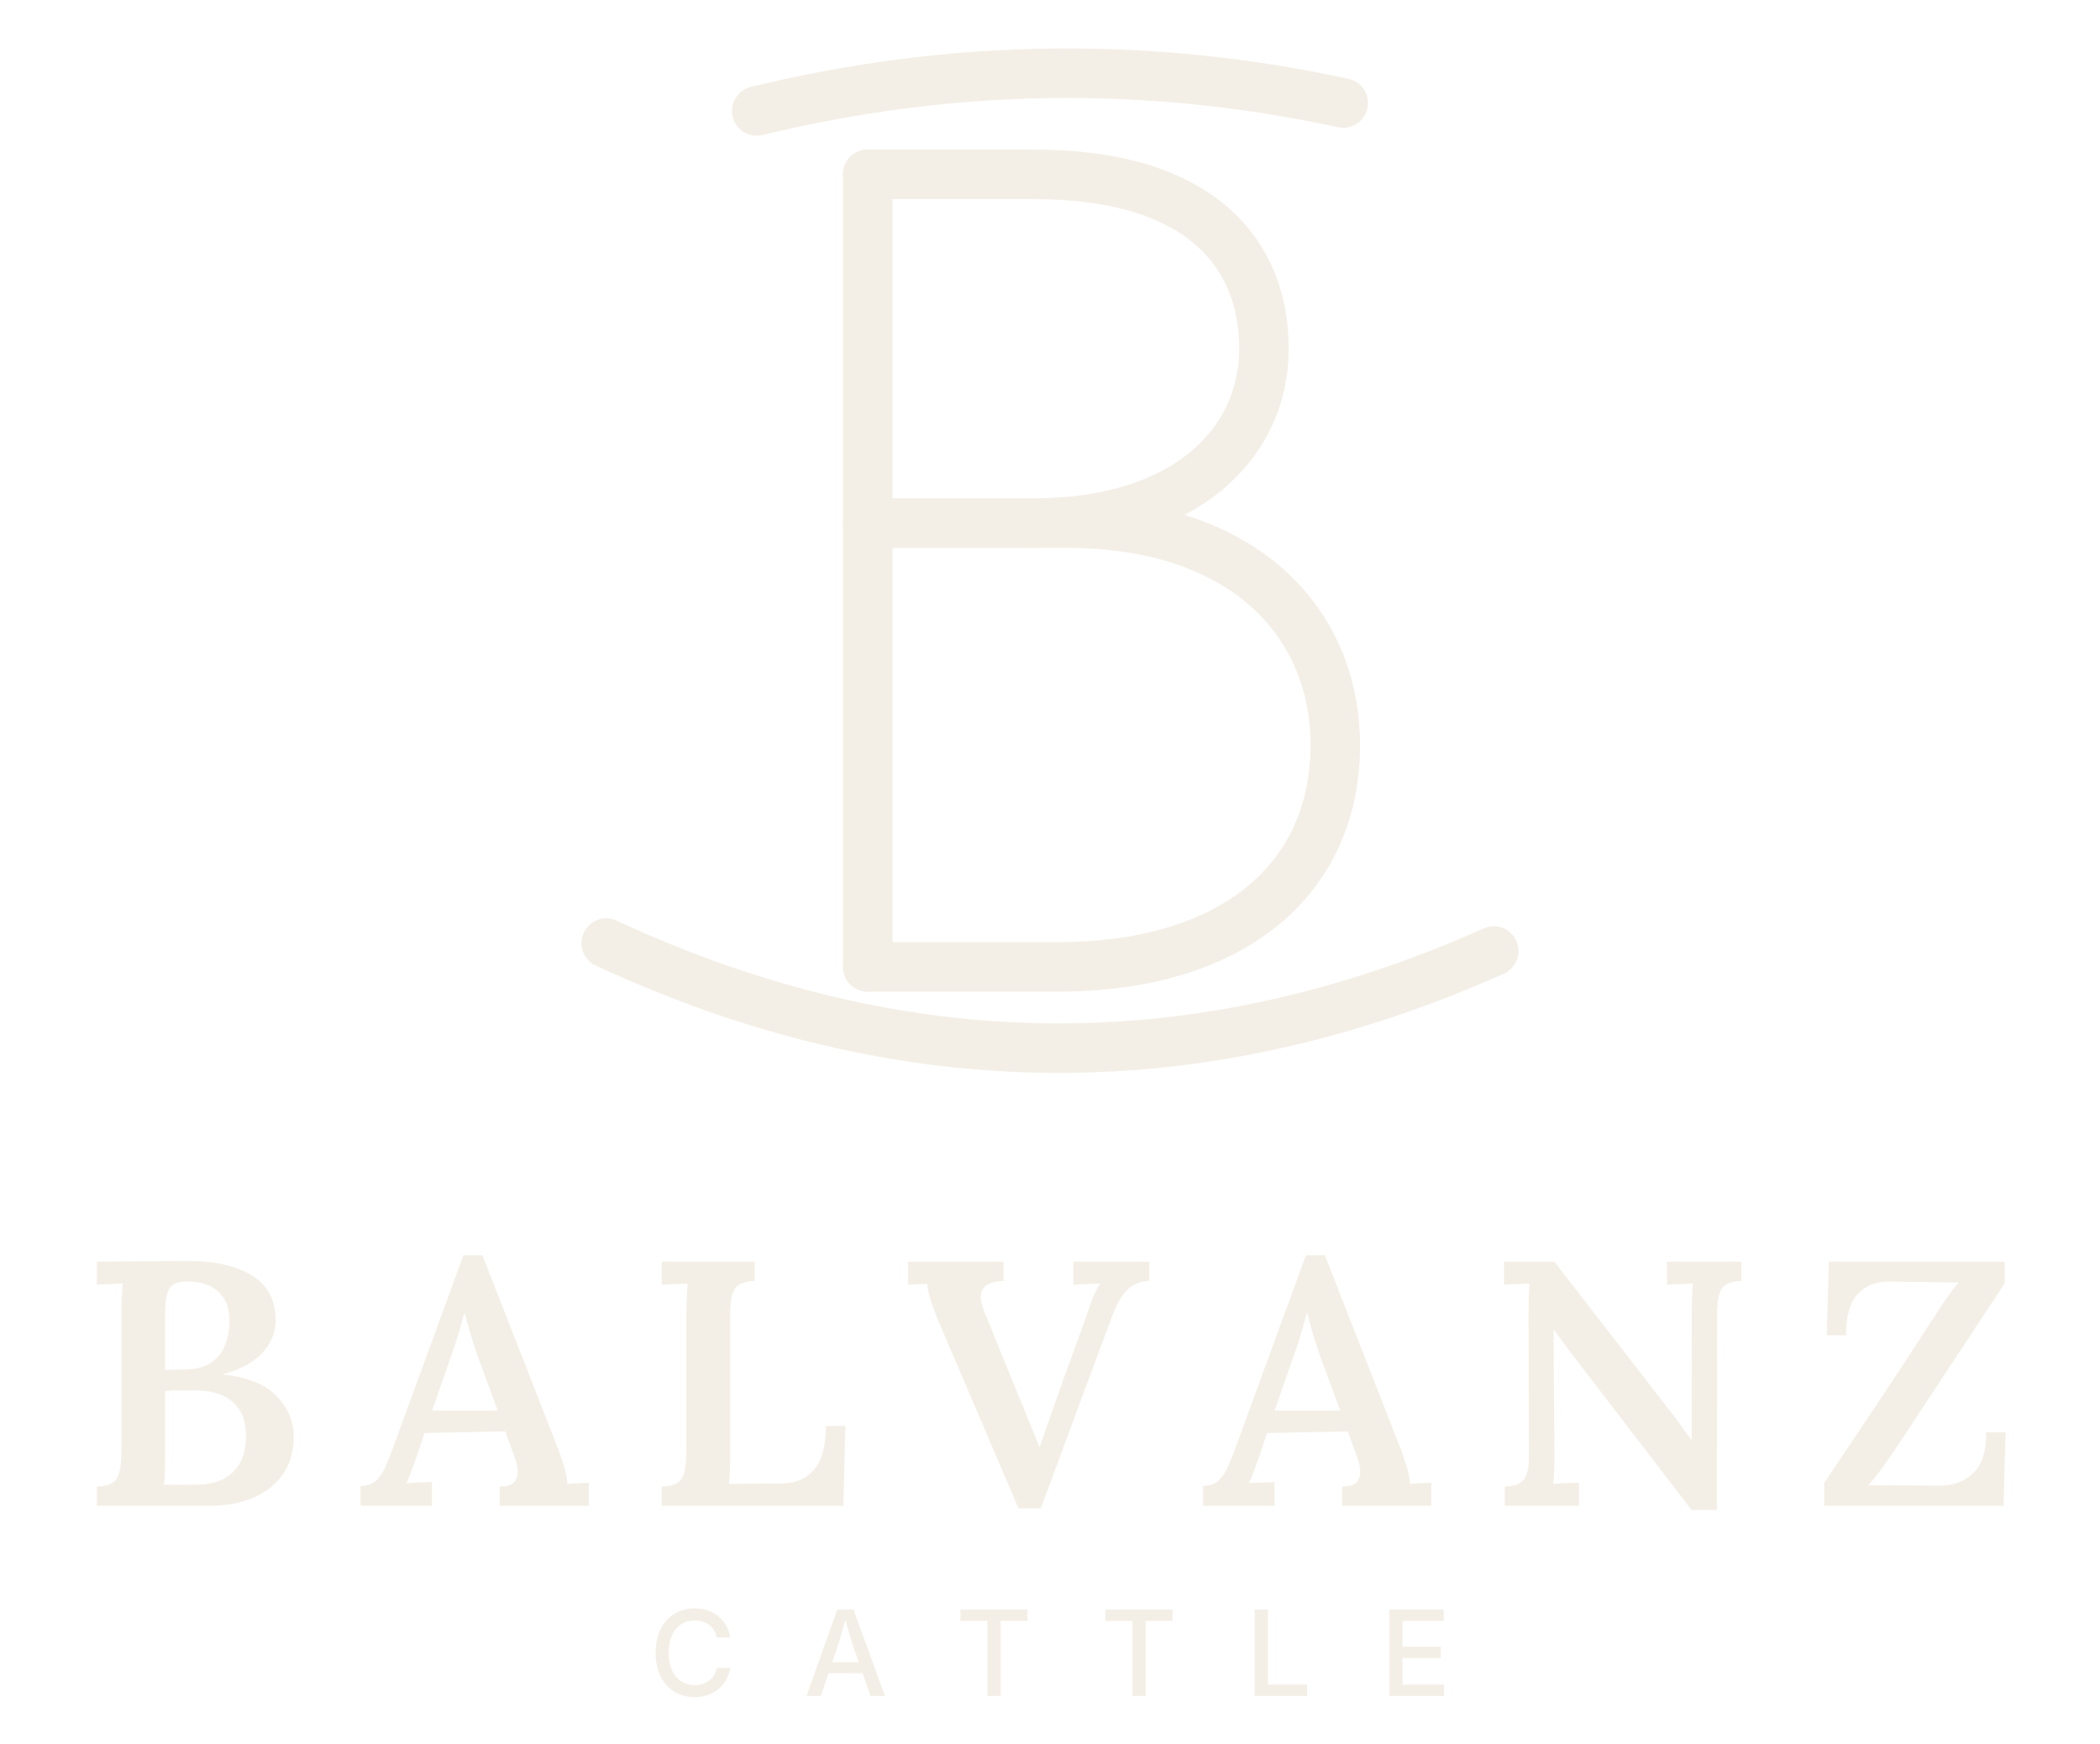
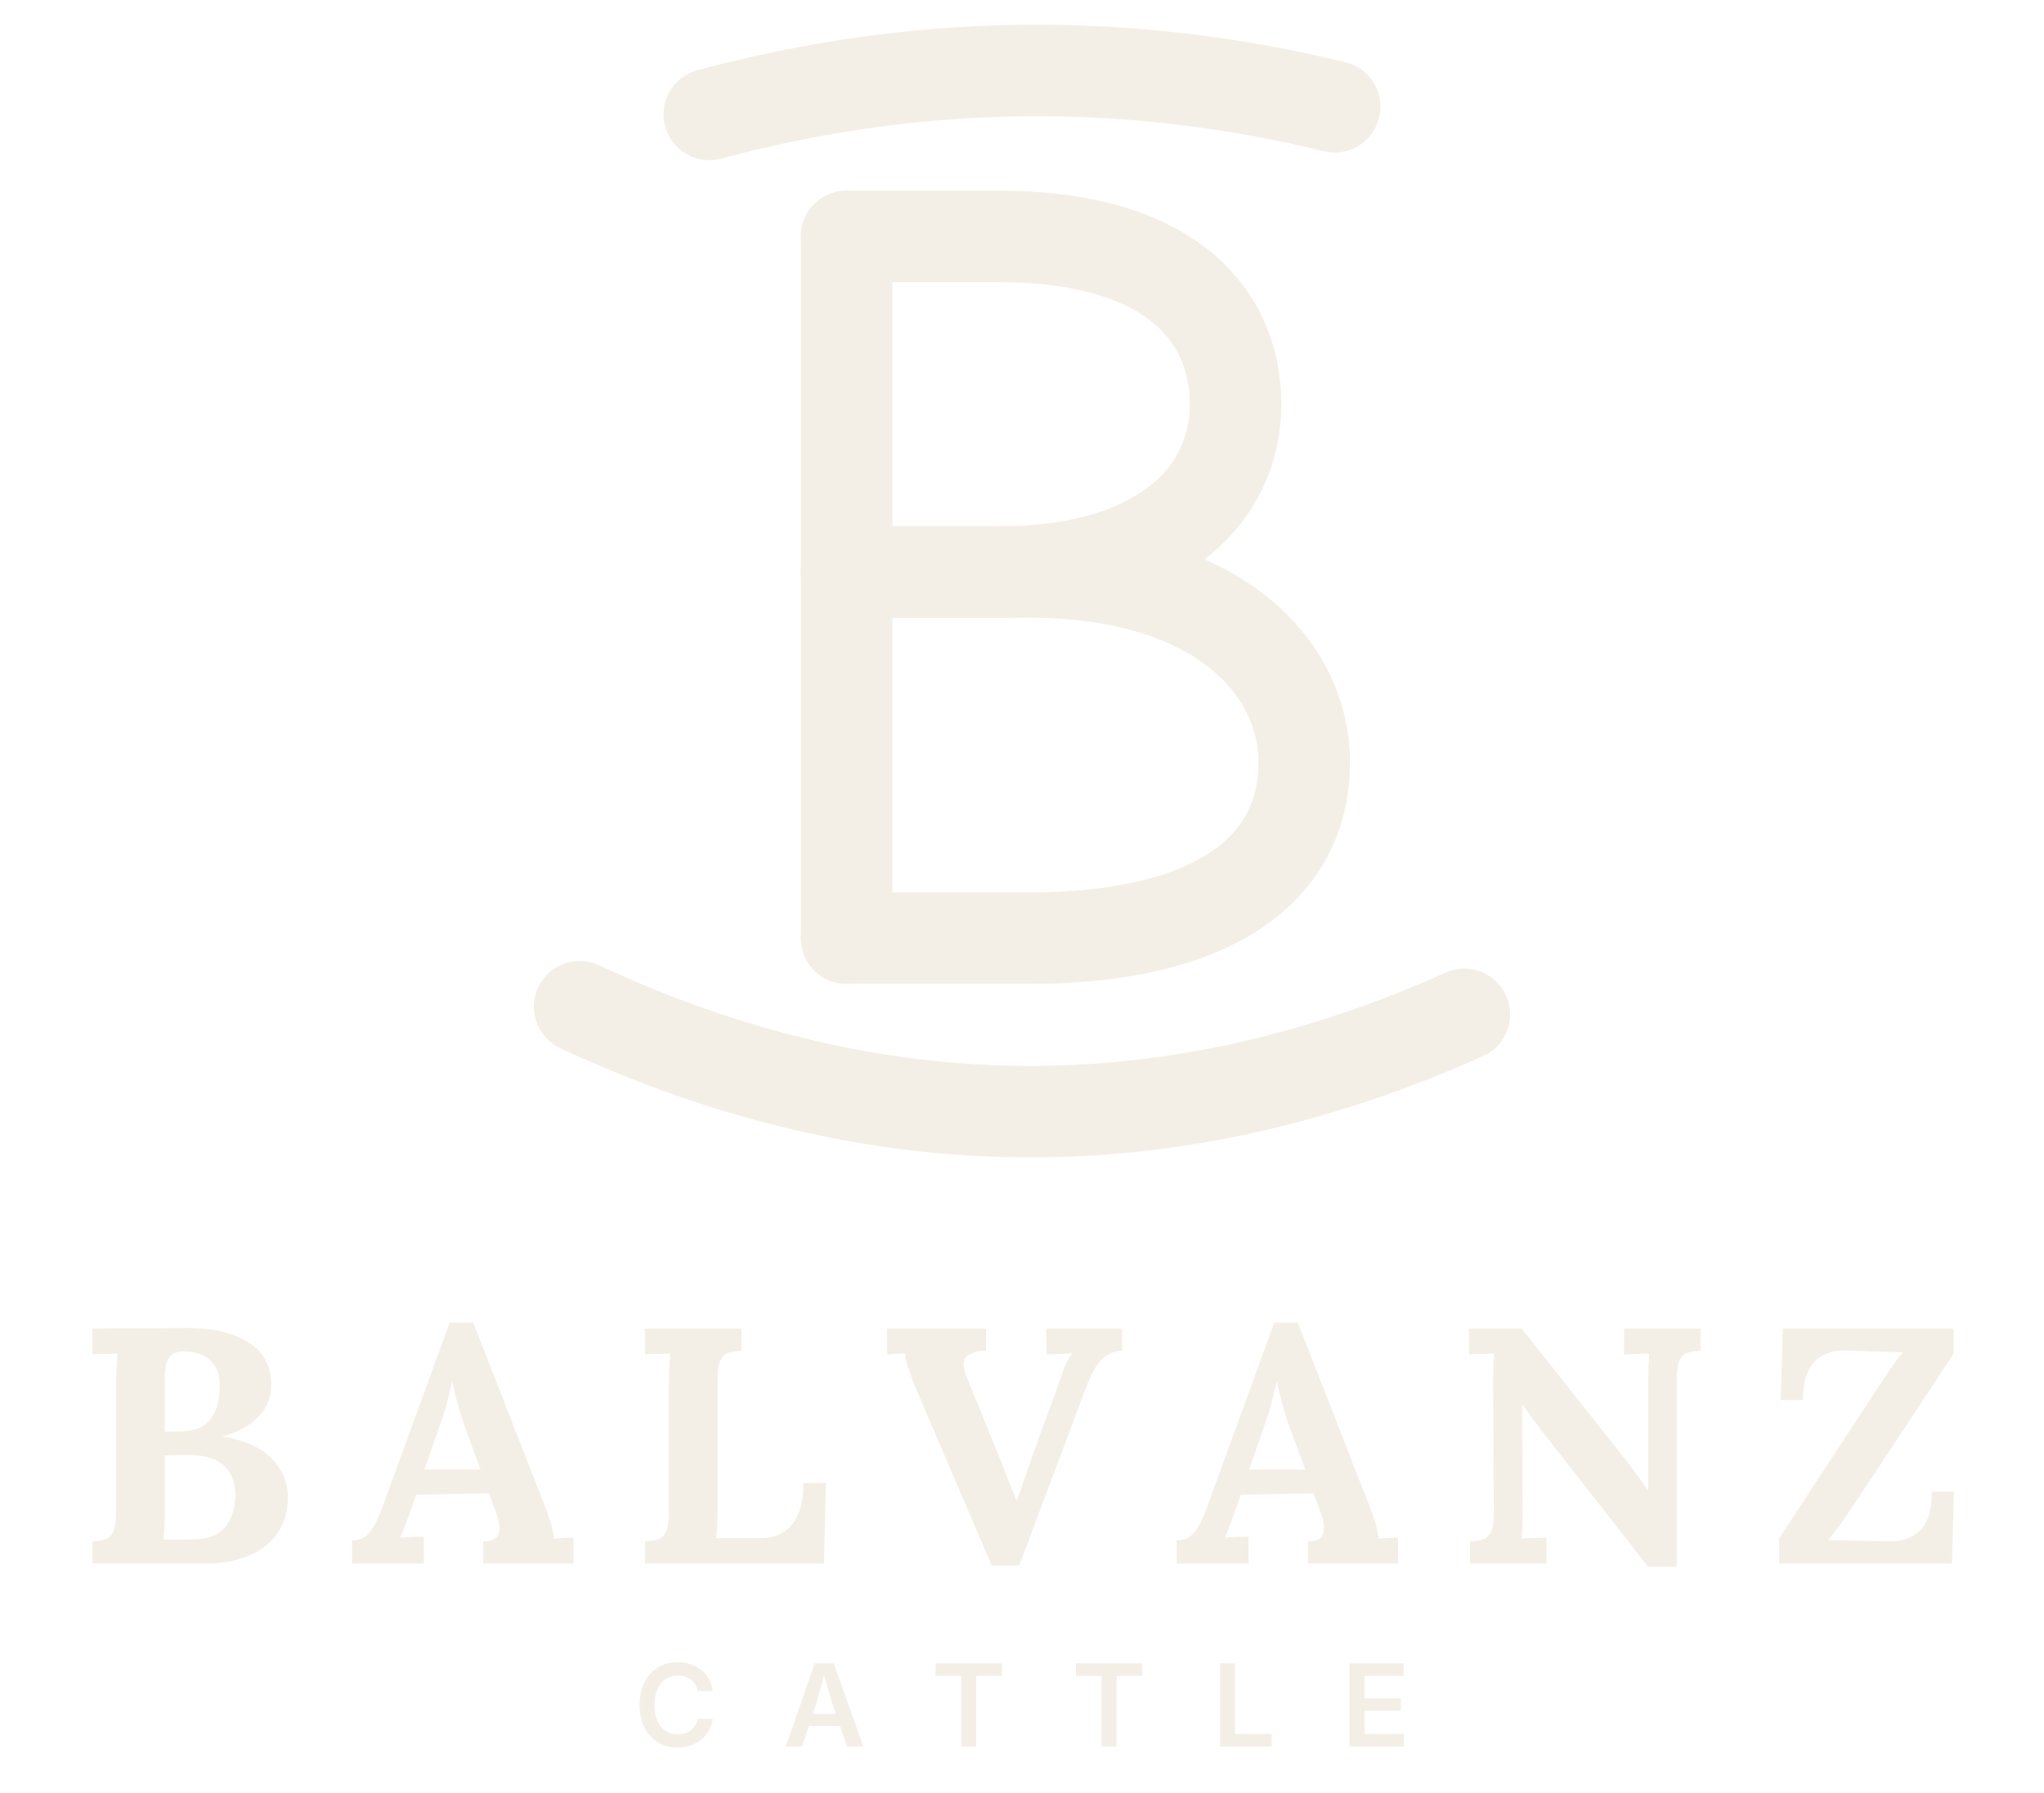
- <svg xmlns="http://www.w3.org/2000/svg" viewBox="0 0 530 440" role="img" aria-label="Balvanz Cattle">
-   <g transform="translate(139.0 0)">
-     <g fill="none" stroke="#f4efe6" stroke-width="12.5" stroke-linecap="round" stroke-linejoin="round">
-       <path d="M52 28 Q126 10 200 26" />
-       <path d="M80 44 V244" />
-       <path d="M80 44 H122 C164 44 180 64 180 88 C180 112 160 132 122 132 H80" />
-       <path d="M80 132 H130 C176 132 198 158 198 188 C198 222 172 244 128 244 H80" />
-       <path d="M14 238 Q126 290 238 240" />
+ <svg xmlns="http://www.w3.org/2000/svg" viewBox="0 0 536 470" role="img" aria-label="Balvanz Cattle">
+   <g transform="translate(138.0 0)">
+     <g fill="none" stroke="#f4efe6" stroke-width="24" stroke-linecap="round" stroke-linejoin="round">
+       <path d="M48 30 Q130 8 212 28" />
+       <path d="M84 62 V246" />
+       <path d="M84 62 H124 C168 62 186 82 186 106 C186 130 166 150 124 150 H84" />
+       <path d="M84 150 H132 C180 150 204 174 204 200 C204 228 180 246 132 246 H84" />
+       <path d="M14 264 Q130 318 246 266" />
    </g>
  </g>
-   <path transform="translate(19.9 380)" fill="#f4efe6" d="M4.547 0.0V-4.84Q7.011 -4.928 8.331 -5.705Q9.651 -6.483 10.193 -8.375Q10.736 -10.267 10.736 -13.699V-48.488Q10.736 -50.864 10.853 -52.903Q10.971 -54.941 11.059 -56.085Q9.592 -55.997 7.656 -55.939Q5.72 -55.88 4.547 -55.792V-61.6Q10.208 -61.688 15.913 -61.703Q21.619 -61.717 27.427 -61.776Q37.869 -61.835 43.927 -57.963Q49.984 -54.091 49.632 -46.083Q49.515 -43.443 48.033 -40.891Q46.552 -38.339 43.633 -36.329Q40.715 -34.32 36.344 -33.264V-33.147Q45.437 -32.208 49.837 -27.764Q54.237 -23.32 54.237 -17.424Q54.237 -11.821 51.48 -7.92Q48.723 -4.019 43.941 -2.009Q39.16 0.0 33.059 0.0ZM21.472 -5.339Q22.997 -5.309 24.596 -5.295Q26.195 -5.28 27.705 -5.309Q29.216 -5.339 30.272 -5.339Q36.109 -5.515 39.145 -8.756Q42.181 -11.997 42.181 -17.424Q42.181 -21.912 40.363 -24.464Q38.544 -27.016 35.669 -28.072Q32.795 -29.128 29.568 -29.128Q27.221 -29.128 25.447 -29.113Q23.672 -29.099 21.795 -28.981V-12.789Q21.795 -10.413 21.721 -8.448Q21.648 -6.483 21.472 -5.339ZM21.795 -34.291 26.987 -34.408Q31.123 -34.496 33.528 -36.212Q35.933 -37.928 36.975 -40.715Q38.016 -43.501 37.987 -46.699Q37.957 -50.629 36.329 -52.771Q34.701 -54.912 32.296 -55.792Q29.891 -56.672 27.397 -56.613Q25.491 -56.613 24.259 -56.056Q23.027 -55.499 22.411 -53.856Q21.795 -52.213 21.795 -48.84Z M71.083 0.0V-5.016Q73.605 -5.016 75.072 -6.424Q76.539 -7.832 77.521 -10.179Q78.504 -12.525 79.56 -15.371L97.043 -63.213H101.853L120.891 -14.549Q121.477 -13.053 122.357 -10.296Q123.237 -7.539 123.296 -5.515Q124.792 -5.661 126.2 -5.72Q127.608 -5.779 128.693 -5.808V0.0H106.195V-4.84Q108.952 -4.869 109.92 -6.013Q110.888 -7.157 110.741 -8.976Q110.595 -10.795 109.803 -12.789L107.603 -18.773L87.245 -18.363L85.28 -12.467Q84.781 -11 84.063 -9.093Q83.344 -7.187 82.669 -5.691Q84.195 -5.837 86.087 -5.896Q87.979 -5.955 89.123 -5.984V0.0ZM89.152 -24.024H105.725L100.944 -36.96Q99.859 -39.981 98.935 -43.017Q98.011 -46.053 97.395 -48.605H97.277Q96.749 -46.787 95.972 -43.971Q95.195 -41.155 93.875 -37.547Z M147.123 0.0V-4.84Q149.587 -4.957 150.907 -5.705Q152.227 -6.453 152.769 -8.316Q153.312 -10.179 153.312 -13.552V-48.693Q153.312 -50.864 153.429 -52.873Q153.547 -54.883 153.635 -56.085Q152.168 -55.997 150.232 -55.939Q148.296 -55.88 147.123 -55.792V-61.6H170.56V-56.76Q168.184 -56.672 166.82 -55.909Q165.456 -55.147 164.913 -53.328Q164.371 -51.509 164.371 -48.048V-12.995Q164.371 -10.619 164.297 -8.653Q164.224 -6.688 164.048 -5.544L177.395 -5.632Q182.704 -5.661 185.623 -9.211Q188.541 -12.76 188.541 -20.152H193.469L192.941 0.0Z M237.155 0.645 217.003 -46.464Q215.771 -49.427 214.979 -51.935Q214.187 -54.443 214.099 -56.027Q212.749 -55.939 211.547 -55.909Q210.344 -55.88 209.288 -55.792V-61.6H233.4L233.371 -56.731Q229.733 -56.701 228.296 -54.897Q226.859 -53.093 228.501 -49.045Q230.555 -44.029 232.549 -39.072Q234.544 -34.115 236.685 -28.952Q238.387 -24.845 239.751 -21.487Q241.115 -18.128 242.405 -14.901H242.523Q243.491 -17.688 244.561 -20.797Q245.632 -23.907 246.805 -27.192Q248.448 -31.709 249.783 -35.464Q251.117 -39.219 252.32 -42.445Q253.523 -45.672 254.52 -48.576Q255.077 -50.336 255.957 -52.565Q256.837 -54.795 257.776 -56.085Q256.28 -55.997 254.256 -55.939Q252.232 -55.88 251 -55.792V-61.6H270.155V-56.76Q266.869 -56.643 264.713 -54.619Q262.557 -52.595 260.709 -47.608Q259.653 -44.88 258.597 -42.02Q257.541 -39.16 256.368 -35.992Q255.195 -32.824 253.816 -29.142Q252.437 -25.461 250.809 -21.032Q249.181 -16.602 247.201 -11.264Q245.221 -5.925 242.787 0.645Z M283.715 0.0V-5.016Q286.237 -5.016 287.704 -6.424Q289.171 -7.832 290.153 -10.179Q291.136 -12.525 292.192 -15.371L309.675 -63.213H314.485L333.523 -14.549Q334.109 -13.053 334.989 -10.296Q335.869 -7.539 335.928 -5.515Q337.424 -5.661 338.832 -5.72Q340.24 -5.779 341.325 -5.808V0.0H318.827V-4.84Q321.584 -4.869 322.552 -6.013Q323.52 -7.157 323.373 -8.976Q323.227 -10.795 322.435 -12.789L320.235 -18.773L299.877 -18.363L297.912 -12.467Q297.413 -11 296.695 -9.093Q295.976 -7.187 295.301 -5.691Q296.827 -5.837 298.719 -5.896Q300.611 -5.955 301.755 -5.984V0.0ZM301.784 -24.024H318.357L313.576 -36.96Q312.491 -39.981 311.567 -43.017Q310.643 -46.053 310.027 -48.605H309.909Q309.381 -46.787 308.604 -43.971Q307.827 -41.155 306.507 -37.547Z M407.011 1.056 376.533 -38.661Q375.507 -40.01 374.436 -41.462Q373.365 -42.914 372.28 -44.44H372.192L372.397 -13.699Q372.397 -11.381 372.339 -9.181Q372.28 -6.981 372.104 -5.515Q373.571 -5.661 375.536 -5.72Q377.501 -5.779 378.616 -5.808V0.0H359.872V-4.84Q362.131 -4.899 363.436 -5.588Q364.741 -6.277 365.357 -7.876Q365.973 -9.475 365.973 -12.261L365.885 -48.84Q365.885 -50.923 365.944 -52.888Q366.003 -54.853 366.12 -56.085Q364.712 -55.997 362.776 -55.939Q360.84 -55.88 359.696 -55.792V-61.6H372.397L401.349 -24.23Q403.197 -21.854 404.532 -20.006Q405.867 -18.157 406.952 -16.661H407.04L407.069 -48.693Q407.069 -50.864 407.157 -52.873Q407.245 -54.883 407.333 -56.085Q405.867 -55.997 403.931 -55.939Q401.995 -55.88 400.821 -55.792V-61.6H419.595V-56.76Q417.219 -56.672 415.869 -55.909Q414.52 -55.147 413.992 -53.328Q413.464 -51.509 413.464 -48.048L413.405 1.056Z M440.488 0.0V-5.749Q446.531 -14.755 453.468 -25.124Q460.405 -35.493 468.443 -47.96Q469.968 -50.336 471.361 -52.375Q472.755 -54.413 474.427 -56.349L456.915 -56.584Q451.957 -56.643 448.98 -53.475Q446.003 -50.307 446.003 -43.032H441.133L441.661 -61.6H486.072V-56.173L458.645 -14.608Q456.768 -11.851 455.096 -9.519Q453.424 -7.187 451.605 -5.192L469.469 -5.075Q474.691 -5.045 478.049 -8.169Q481.408 -11.293 481.408 -18.568H486.277L485.749 0.0Z" />
-   <path transform="translate(163.8 428)" fill="#f4efe6" d="M11.484 0.293C16.304 0.293 19.819 -2.754 20.493 -7.075H17.124C16.567 -4.292 14.238 -2.754 11.514 -2.754C7.778 -2.754 4.966 -5.596 4.966 -10.898C4.966 -16.172 7.764 -19.072 11.514 -19.072C14.238 -19.072 16.567 -17.549 17.124 -14.766H20.479C19.746 -19.395 16.084 -22.119 11.484 -22.119C5.83 -22.119 1.655 -17.9 1.655 -10.898C1.655 -3.926 5.815 0.293 11.484 0.293Z M39.749 0.0H43.367L45.315 -5.757H53.899L55.906 0.0H59.524L51.614 -21.826H47.513ZM46.268 -8.54 47.483 -12.144C48.025 -13.813 48.699 -16.084 49.549 -19.204C50.413 -16.113 51.072 -13.887 51.658 -12.144L52.918 -8.54Z M78.59 -18.955H85.401V0.0H88.756V-18.955H95.538V-21.826H78.59Z M115.175 -18.955H121.986V0.0H125.341V-18.955H132.123V-21.826H115.175Z M152.858 0.0H166.086V-2.871H156.198V-21.826H152.858Z M186.821 0.0H200.649V-2.871H190.161V-9.595H199.829V-12.451H190.161V-18.955H200.562V-21.826H186.821Z" />
+   <path transform="translate(19.8 410)" fill="#f4efe6" d="M4.4 0.0V-5.808Q6.424 -5.896 7.788 -6.336Q9.152 -6.776 9.9 -8.36Q10.648 -9.944 10.648 -13.464V-47.168Q10.648 -49.544 10.78 -51.744Q10.912 -53.944 11.0 -55.088Q9.592 -55.0 7.48 -54.956Q5.368 -54.912 4.4 -54.824V-61.6Q10.472 -61.688 16.588 -61.688Q22.704 -61.688 28.776 -61.776Q39.336 -61.864 45.54 -57.86Q51.744 -53.856 51.304 -45.76Q51.128 -43.208 49.72 -40.788Q48.312 -38.368 45.54 -36.432Q42.768 -34.496 38.632 -33.352V-33.264Q47.432 -31.856 51.568 -27.412Q55.704 -22.968 55.704 -17.512Q55.704 -11.792 52.932 -7.876Q50.16 -3.96 45.32 -1.98Q40.48 0.0 34.32 0.0ZM23.056 -6.248Q24.64 -6.248 26.048 -6.248Q27.456 -6.248 28.864 -6.292Q30.272 -6.336 31.592 -6.336Q36.96 -6.6 39.424 -9.768Q41.888 -12.936 41.888 -17.776Q41.888 -21.824 40.216 -24.156Q38.544 -26.488 35.948 -27.456Q33.352 -28.424 30.536 -28.424Q28.336 -28.424 26.752 -28.424Q25.168 -28.424 23.408 -28.336V-13.992Q23.408 -11.616 23.32 -9.504Q23.232 -7.392 23.056 -6.248ZM23.408 -34.584 27.984 -34.672Q31.68 -34.76 33.836 -36.344Q35.992 -37.928 36.916 -40.612Q37.84 -43.296 37.84 -46.464Q37.84 -49.984 36.432 -51.964Q35.024 -53.944 32.912 -54.824Q30.8 -55.704 28.512 -55.616Q27.104 -55.616 25.96 -55.176Q24.816 -54.736 24.112 -53.196Q23.408 -51.656 23.408 -48.224Z M72.52 0.0V-6.072Q74.984 -6.072 76.48 -7.48Q77.976 -8.888 78.988 -11.176Q80.0 -13.464 80.968 -16.104L98.128 -63.184H104.288L123.032 -15.224Q123.56 -13.904 124.44 -11.22Q125.32 -8.536 125.496 -6.512Q126.992 -6.688 128.356 -6.732Q129.72 -6.776 130.6 -6.776V0.0H106.928V-5.808Q109.392 -5.808 110.316 -6.82Q111.24 -7.832 111.152 -9.592Q111.064 -11.352 110.184 -13.552L108.424 -18.392L89.328 -18.04L87.92 -13.904Q87.48 -12.76 86.644 -10.516Q85.808 -8.272 85.104 -6.776Q86.512 -6.952 88.492 -6.996Q90.472 -7.04 91.352 -7.04V0.0ZM91.528 -24.64H106.224L102.176 -35.64Q101.032 -38.808 100.152 -42.02Q99.272 -45.232 98.832 -47.696H98.744Q98.392 -46.2 97.688 -43.208Q96.984 -40.216 95.488 -36.08Z M149.352 0.0V-5.808Q151.376 -5.896 152.74 -6.336Q154.104 -6.776 154.852 -8.36Q155.6 -9.944 155.6 -13.464V-47.168Q155.6 -49.544 155.732 -51.744Q155.864 -53.944 155.952 -55.088Q154.544 -55.0 152.432 -54.956Q150.32 -54.912 149.352 -54.824V-61.6H174.608V-55.792Q172.672 -55.704 171.264 -55.264Q169.856 -54.824 169.108 -53.284Q168.36 -51.744 168.36 -48.136V-14.432Q168.36 -12.056 168.272 -9.944Q168.184 -7.832 168.008 -6.688H179.8Q184.992 -6.688 187.94 -10.296Q190.888 -13.904 190.888 -21.12H196.784L196.256 0.0Z M240.264 0.528 220.024 -46.728Q219.144 -48.928 218.352 -51.304Q217.56 -53.68 217.56 -55.088Q216.152 -55.0 214.964 -54.956Q213.776 -54.912 212.808 -54.824V-61.6H238.768V-55.792Q235.512 -55.88 233.796 -54.384Q232.08 -52.888 233.664 -49.016Q235.688 -44.088 237.712 -39.072Q239.736 -34.056 241.76 -29.128Q243.256 -25.432 244.312 -22.66Q245.368 -19.888 246.776 -16.544H246.864Q247.832 -19.184 248.932 -22.44Q250.032 -25.696 251.088 -28.688Q252.232 -31.768 253.332 -34.848Q254.432 -37.928 255.576 -40.964Q256.72 -44.0 257.776 -47.08Q258.216 -48.576 259.228 -51.128Q260.24 -53.68 261.384 -55.088Q259.976 -55.0 257.776 -54.956Q255.576 -54.912 254.608 -54.824V-61.6H274.408V-55.792Q271.416 -55.704 269.216 -53.592Q267.016 -51.48 265.08 -46.376Q263.584 -42.504 262.132 -38.588Q260.68 -34.672 259.228 -30.756Q257.776 -26.84 256.28 -22.924Q254.784 -19.008 253.332 -15.092Q251.88 -11.176 250.428 -7.304Q248.976 -3.432 247.48 0.528Z M288.76 0.0V-6.072Q291.224 -6.072 292.72 -7.48Q294.216 -8.888 295.228 -11.176Q296.24 -13.464 297.208 -16.104L314.368 -63.184H320.528L339.272 -15.224Q339.8 -13.904 340.68 -11.22Q341.56 -8.536 341.736 -6.512Q343.232 -6.688 344.596 -6.732Q345.96 -6.776 346.84 -6.776V0.0H323.168V-5.808Q325.632 -5.808 326.556 -6.82Q327.48 -7.832 327.392 -9.592Q327.304 -11.352 326.424 -13.552L324.664 -18.392L305.568 -18.04L304.16 -13.904Q303.72 -12.76 302.884 -10.516Q302.048 -8.272 301.344 -6.776Q302.752 -6.952 304.732 -6.996Q306.712 -7.04 307.592 -7.04V0.0ZM307.768 -24.64H322.464L318.416 -35.64Q317.272 -38.808 316.392 -42.02Q315.512 -45.232 315.072 -47.696H314.984Q314.632 -46.2 313.928 -43.208Q313.224 -40.216 311.728 -36.08Z M412.408 0.88 384.248 -35.112Q383.104 -36.608 381.872 -38.28Q380.64 -39.952 379.408 -41.712H379.32L379.496 -14.432Q379.496 -12.056 379.408 -9.856Q379.32 -7.656 379.144 -6.512Q380.552 -6.688 382.708 -6.732Q384.864 -6.776 385.744 -6.776V0.0H365.68V-5.808Q367.704 -5.896 369.068 -6.336Q370.432 -6.776 371.18 -8.36Q371.928 -9.944 371.928 -13.464L371.752 -47.168Q371.752 -49.544 371.84 -51.744Q371.928 -53.944 372.104 -55.088Q370.696 -55.0 368.54 -54.956Q366.384 -54.912 365.416 -54.824V-61.6H379.232L406.16 -27.632Q408.36 -24.816 409.812 -22.792Q411.264 -20.768 412.32 -19.272H412.408V-47.168Q412.408 -49.544 412.496 -51.744Q412.584 -53.944 412.672 -55.088Q411.264 -55.0 409.152 -54.956Q407.04 -54.912 406.072 -54.824V-61.6H426.136V-55.792Q424.2 -55.704 422.792 -55.264Q421.384 -54.824 420.636 -53.284Q419.888 -51.744 419.888 -48.136V0.88Z M446.736 0.0V-6.6Q453.336 -16.632 459.892 -26.664Q466.448 -36.696 473.048 -46.728Q474.72 -49.28 476.128 -51.348Q477.536 -53.416 479.208 -55.352L464.16 -55.88Q459.32 -56.056 456.152 -53.02Q452.984 -49.984 452.984 -42.856H447.176L447.704 -61.6H492.496V-55.0L467.152 -16.632Q465.304 -13.904 463.456 -11.22Q461.608 -8.536 459.584 -6.16L475.688 -5.808Q480.616 -5.72 483.696 -8.668Q486.776 -11.616 486.776 -18.832H492.584L492.056 0.0Z" />
+   <path transform="translate(166.2 458)" fill="#f4efe6" d="M11.499 0.293C16.655 0.293 20.112 -3.091 20.713 -7.266H16.758C16.26 -4.688 14.15 -3.208 11.543 -3.208C7.998 -3.208 5.435 -5.889 5.435 -10.898C5.435 -15.85 7.983 -18.618 11.558 -18.618C14.165 -18.618 16.274 -17.139 16.758 -14.561H20.698C20.01 -19.336 16.289 -22.119 11.499 -22.119C5.801 -22.119 1.509 -17.959 1.509 -10.898C1.509 -3.867 5.757 0.293 11.499 0.293Z M39.837 0.0H44.114L45.901 -5.405H54.061L55.921 0.0H60.213L52.42 -21.826H47.454ZM46.941 -8.555 47.864 -11.338C48.465 -13.286 49.124 -15.732 49.9 -18.779C50.706 -15.762 51.395 -13.345 52.039 -11.338L52.991 -8.555Z M79.146 -18.53H85.885V0.0H89.796V-18.53H96.52V-21.826H79.146Z M115.951 -18.53H122.689V0.0H126.601V-18.53H133.324V-21.826H115.951Z M153.737 0.0H167.287V-3.296H157.648V-21.826H153.737Z M187.7 0.0H201.938V-3.296H191.611V-9.39H201.118V-12.642H191.611V-18.53H201.88V-21.826H187.7Z" />
</svg>
